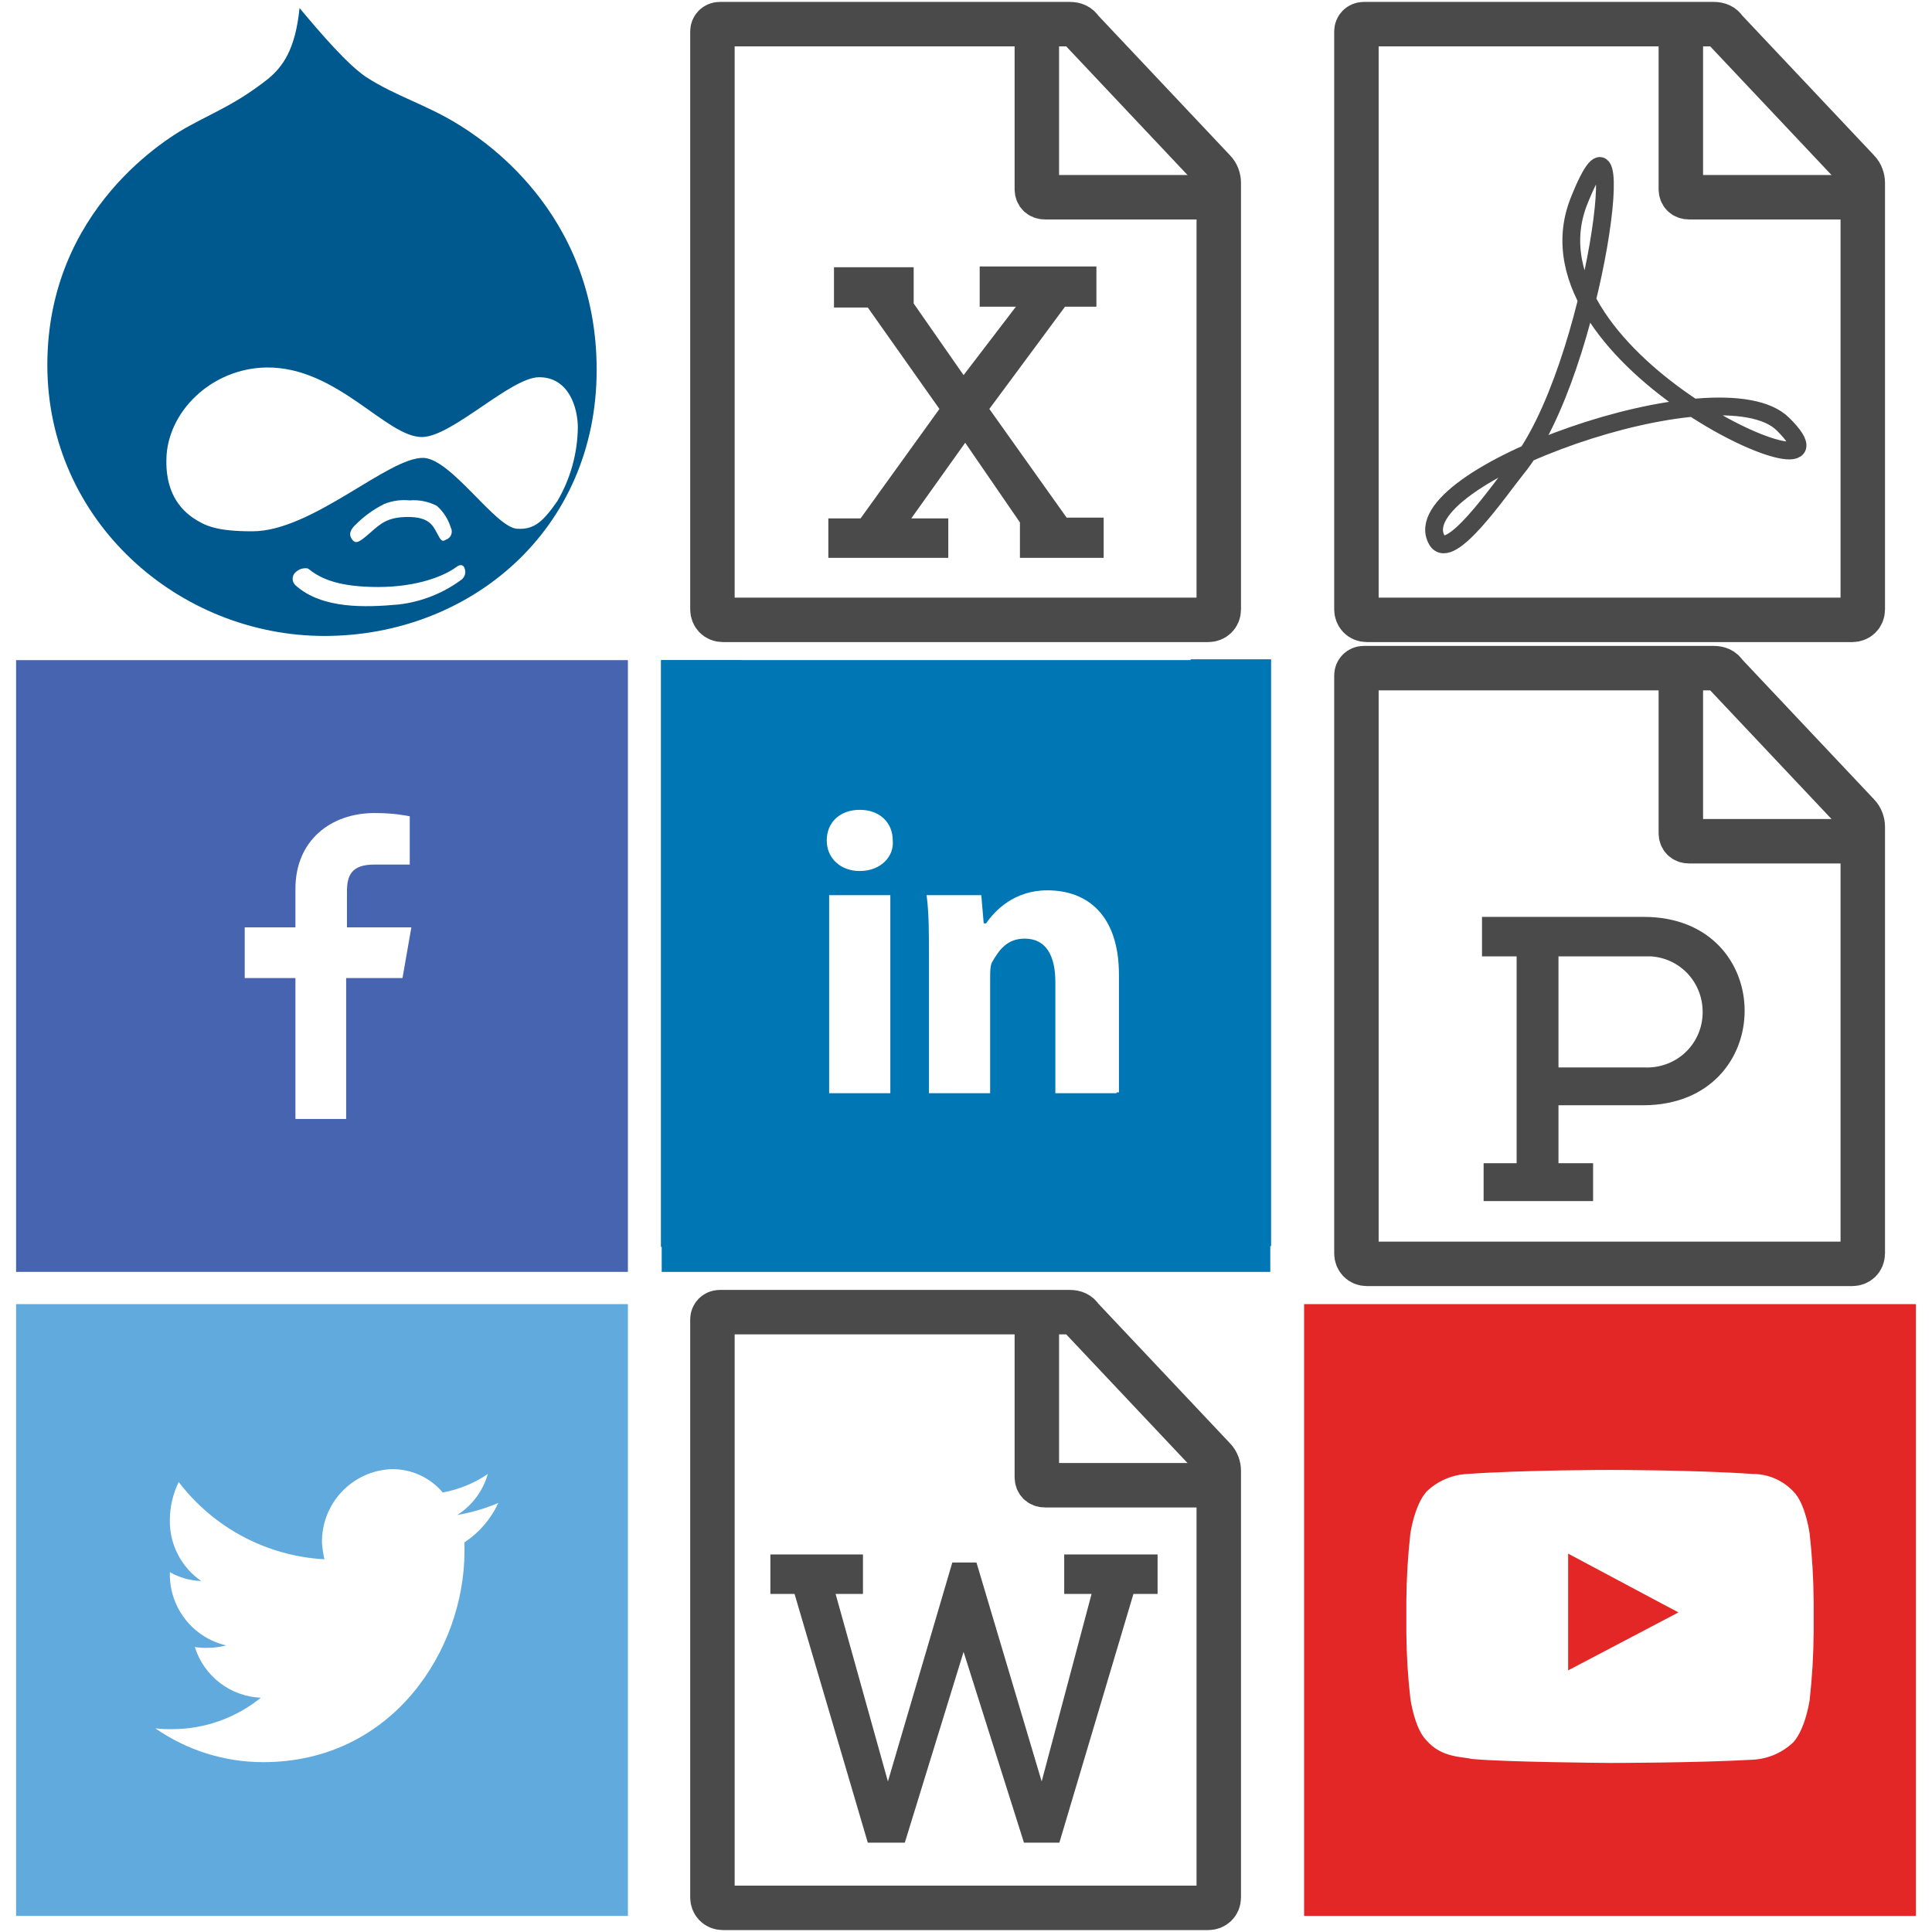
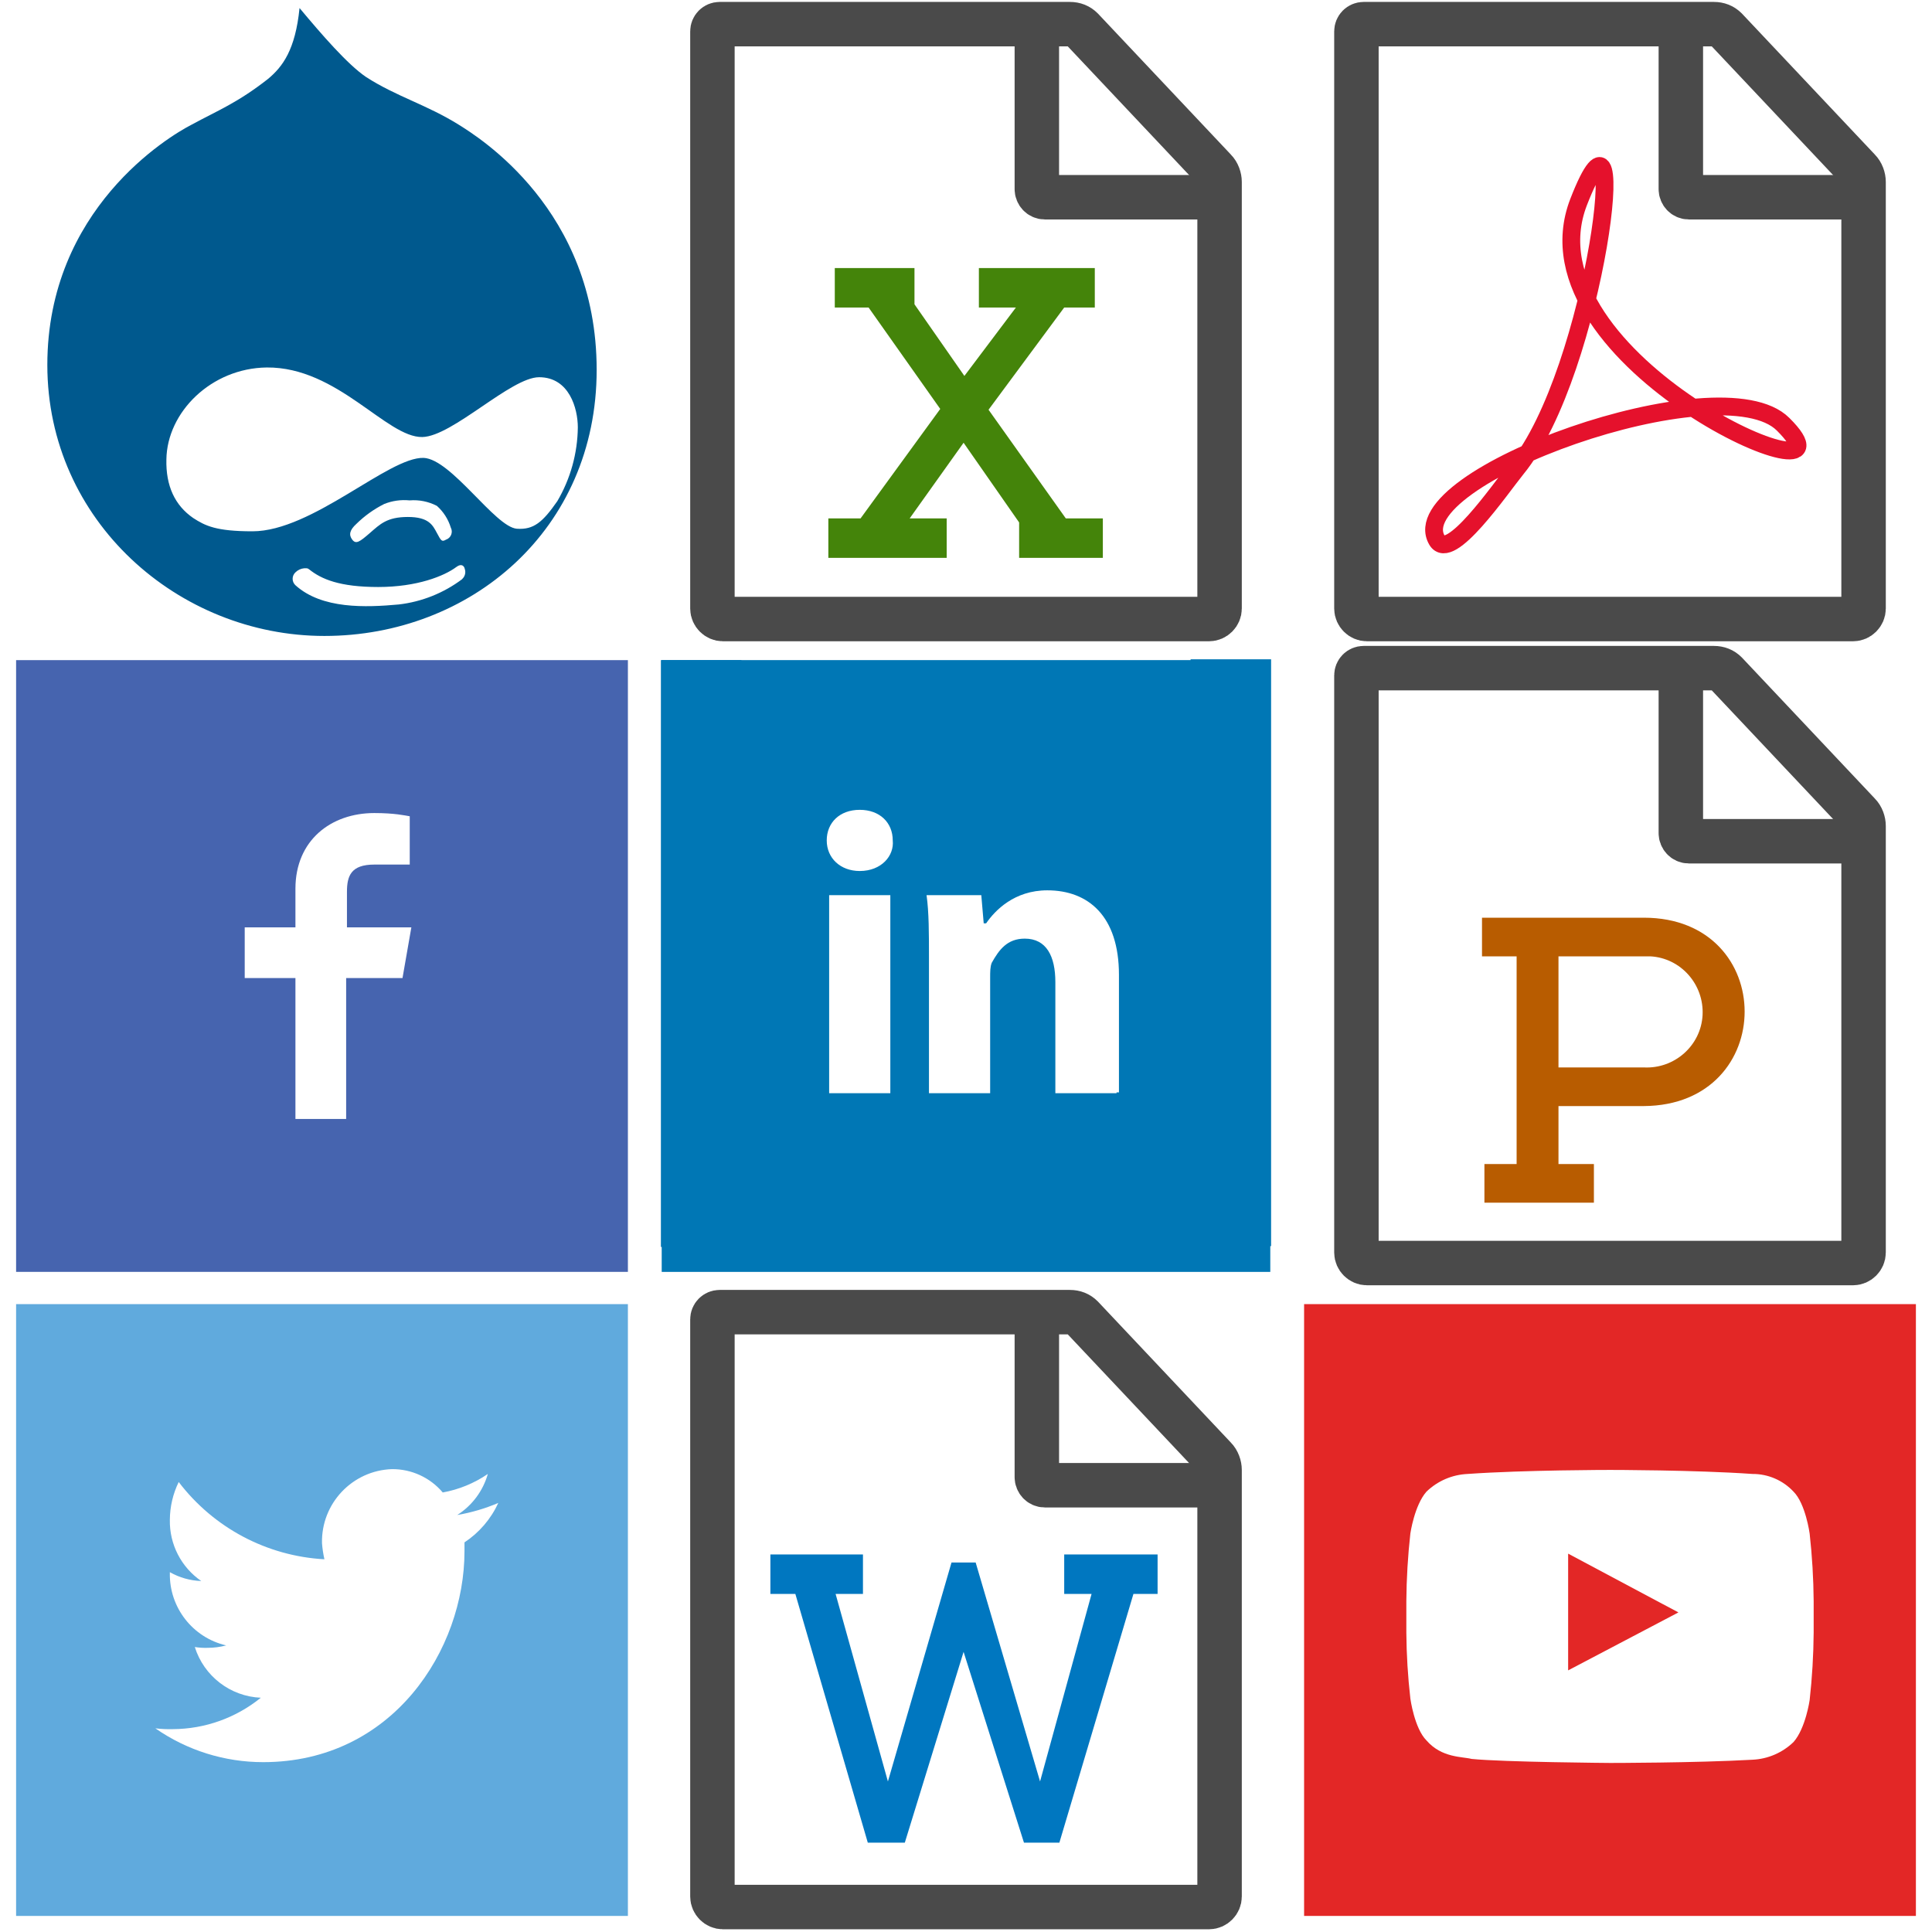
<svg xmlns="http://www.w3.org/2000/svg" width="240" height="240" viewBox="0 0 240 240">
  <svg id="drupal" data-name="Layer 1" viewBox="0 0 80 80" width="80" height="80">
    <defs>
      <style>.acls-1{fill:#00598e}</style>
    </defs>
    <path class="acls-1" d="M57 15.5C53 13 49.25 12 45.48 9.57 43.16 8 39.92 4.24 37.21 1c-.52 5.19-2.1 7.29-3.91 8.8-3.83 3-6.23 3.91-9.54 5.71C21 16.93 5.88 25.95 5.88 45.34S22.2 79 40.3 79s33.82-13.15 33.82-33.06S59.39 17 57 15.5zm.43 56.43a16.21 16.21 0 0 1-7.9 3.16c-4.07.37-9.54.6-12.84-2.4a1.09 1.09 0 0 1 0-1.58 1.77 1.77 0 0 1 1.12-.52c.44 0 .38 0 .61.15 1.5 1.2 3.76 2.18 8.57 2.18s8.19-1.36 9.69-2.48c.68-.52 1-.08 1.05.22a1.17 1.17 0 0 1-.32 1.27zm-13.17-6.84a13.72 13.72 0 0 1 3.46-2.48 6.66 6.66 0 0 1 3.16-.45 6.25 6.25 0 0 1 3.39.68 5.93 5.93 0 0 1 1.73 2.7 1.06 1.06 0 0 1-.6 1.5c-.52.3-.6.15-1.12-.82s-1-2-3.61-2-3.46.9-4.73 2-1.72 1.42-2.18.82-.32-1.2.5-1.95zm19.94.59c-2.71-.22-8.12-8.64-11.57-8.8C48.27 56.74 38.8 66 31.36 66c-4.51 0-5.86-.68-7.36-1.65-2.28-1.57-3.41-4-3.33-7.28.08-5.86 5.56-11.34 12.47-11.42 8.8-.08 14.88 8.72 19.32 8.64 3.76-.08 11-7.43 14.51-7.43 3.76 0 4.81 3.91 4.81 6.23a18.5 18.5 0 0 1-2.55 9.17c-1.81 2.6-2.93 3.57-5.03 3.42z" />
  </svg>
  <svg id="excel" viewBox="0 0 80 80" width="80" height="80" x="80">
-     <style>.bst0{fill:none;stroke:#4a4a4a;stroke-width:5.522;stroke-miterlimit:10}.bst1{fill:#4a4a4a}</style>
-     <path class="bst0" d="M9.4 3h43.5c.6 0 1.1.2 1.4.7l16.5 17.5c.4.4.6 1 .6 1.5v53c0 .8-.6 1.3-1.3 1.3H9.8c-.8 0-1.3-.6-1.3-1.3V3.9c0-.5.4-.9.9-.9z" />
-     <path class="bst0" d="M48.8 3v20.5c0 .6.4 1 1 1h21.6" />
-     <path class="bst1" d="M46.2 38.1h-4.5v-5h14.5v5h-3.9l-9.4 12.7 9.6 13.5h4.6v5H46.7v-4.4L39.9 55l-6.7 9.4h4.6v4.9H22.9v-4.9h4l9.8-13.6-8.9-12.6h-4.2v-5h9.9v4.5l6.2 8.9 6.5-8.5z" />
+     <style>.bst0{fill:none;stroke:#4a4a4a;stroke-width:5.522;stroke-miterlimit:10}.bst1{fill:#44840a}</style>
+     <path class="bst0" d="M9.4 3h43.5c.6 0 1.1.2 1.5.6l16.5 17.5c.4.4.6 1 .6 1.5v53c0 .7-.6 1.3-1.3 1.3H9.8c-.7 0-1.3-.6-1.3-1.3V3.9c0-.5.4-.9.9-.9z" />
+     <path class="bst0" d="M48.8 3v20.5c0 .5.4 1 1 1h21.6" />
+     <path class="bst1" d="M46.2 38.2h-4.6v-4.9H56v4.9h-3.8l-9.4 12.7 9.6 13.5H57v4.9H46.6v-4.4L39.7 55 33 64.4h4.6v4.9H22.9v-4.9h4l9.9-13.6-8.9-12.6h-4.2v-4.9h9.9v4.5l6.2 8.9 6.4-8.5z" />
  </svg>
  <svg id="facebook" viewBox="0 0 80 80" width="80" height="80" y="80">
    <style>.cst0{fill:#4664af}</style>
    <path class="cst0" d="M2 2v76h76V2H2zm48 39.5h-7V59h-6.3V41.5h-6.3v-6.3h6.3v-4.8c0-6 4.4-9.4 9.8-9.4 2.5 0 3.8.3 4.4.4v6h-4.4c-2.9 0-3.4 1.4-3.4 3.4v4.4h8L50 41.5z" />
  </svg>
  <svg id="linkedin" viewBox="0 0 80 80" width="80" height="80" x="80" y="80">
    <style>.dst0{fill:#0077b5}</style>
    <path class="dst0" d="M40 2.3c-20.8 0-37.8 17-37.8 37.8s17 37.8 37.8 37.8 37.8-17 37.8-37.8S60.8 2.3 40 2.3zm-9.2 53.5H23V31.2h7.6v24.6h.2zm-4-27.6c-2.4 0-4.1-1.6-4.1-3.8s1.6-3.8 4.1-3.8 4.1 1.6 4.1 3.8c.2 1.9-1.4 3.8-4.1 3.8zm31.9 27.6h-7.6V42c0-3.2-1.1-5.4-3.8-5.4-2.2 0-3.2 1.4-4.1 3-.2.5-.2 1.1-.2 1.9v14.3h-7.6V39c0-3 0-5.7-.3-7.8h6.8l.3 3.5h.3c1.1-1.6 3.5-4.1 7.6-4.1 5.1 0 8.9 3.2 8.9 10.5v14.6h-.3z" />
    <path class="dst0" d="M2.2 2h75.6v14.3H2.2zM2.2 57.7h75.6V78H2.2z" />
    <path class="dst0" d="M67.9 1.9h10v72.9h-10zM2.1 2h10v72.9h-10z" />
  </svg>
  <svg id="pdf" viewBox="0 0 80 80" width="80" height="80" x="160">
-     <style>.est0,.est1{fill:none;stroke:#4a4a4a;stroke-width:5.522;stroke-miterlimit:10}.est1{stroke-width:2.209}</style>
-     <path class="est0" d="M9.4 3h43.5c.6 0 1.1.2 1.4.7l16.5 17.5c.4.4.6 1 .6 1.5v53c0 .8-.6 1.3-1.3 1.3H9.8c-.8 0-1.3-.6-1.3-1.3V3.9c0-.5.4-.9.9-.9z" />
-     <path class="est0" d="M48.8 3v20.5c0 .6.4 1 1 1h21.6" />
-     <path class="est1" d="M28.4 58.2C38.3 46.1 43 7.6 36.1 25.1 28.4 45 72.6 63.7 61.5 52.7c-7.7-7.7-47.5 6.6-43 14.4 1.6 2.8 7.8-6.3 9.9-8.9z" />
+     <style>.est0,.est1{fill:none;stroke:#4a4a4a;stroke-width:5.522;stroke-miterlimit:10}.est1{stroke:#e5112c;stroke-width:2.209}</style>
+     <path class="est0" d="M9.4 3h43.5c.6 0 1.1.2 1.5.6l16.5 17.5c.4.4.6 1 .6 1.5v53c0 .7-.6 1.3-1.3 1.3H9.8c-.7 0-1.3-.6-1.3-1.3V3.9c0-.5.4-.9.9-.9z" />
+     <path class="est0" d="M48.8 3v20.5c0 .5.4 1 1 1h21.6" />
+     <path class="est1" d="M28.4 58.2c9.9-12.1 14.5-50.6 7.7-33.1C28.4 45 72.6 63.7 61.5 52.7c-7.7-7.7-47.5 6.6-43 14.4 1.6 2.8 7.8-6.3 9.9-8.9z" />
  </svg>
  <svg id="powerpoint" viewBox="0 0 80 80" width="80" height="80" x="160" y="80">
-     <style>.fst0{fill:none;stroke:#4a4a4a;stroke-width:5.522;stroke-miterlimit:10}.fst1{fill:#4a4a4a}</style>
-     <path class="fst0" d="M9.4 3h43.5c.6 0 1.1.2 1.4.7l16.5 17.5c.4.4.6 1 .6 1.5v53c0 .8-.6 1.3-1.3 1.3H9.8c-.8 0-1.3-.6-1.3-1.3V3.9c0-.5.4-.9.9-.9z" />
-     <path class="fst0" d="M48.8 3v20.5c0 .6.4 1 1 1h21.6" />
-     <path class="fst1" d="M28.4 38.8h-4.3v-4.9h20.1c16.7 0 16.7 23.3 0 23.4H33.6v7.2h4.3v4.7H24.3v-4.7h4.1V38.8zm15.8 13.8c3.9.2 7.1-2.7 7.3-6.5.2-3.9-2.7-7.1-6.5-7.3H33.6v13.8h10.6z" />
+     <style>.fst0{fill:none;stroke:#4a4a4a;stroke-width:5.522;stroke-miterlimit:10}.fst1{fill:#b85c00}</style>
+     <path class="fst0" d="M9.4 3h43.5c.6 0 1.1.2 1.5.6l16.5 17.5c.4.4.6 1 .6 1.5v53c0 .7-.6 1.3-1.3 1.3H9.8c-.7 0-1.3-.6-1.3-1.3V3.9c0-.5.4-.9.9-.9z" />
+     <path class="fst0" d="M48.8 3v20.5c0 .5.4 1 1 1h21.6" />
+     <path class="fst1" d="M28.4 38.8h-4.3V34h20.1c16.7 0 16.7 23.3 0 23.4H33.6v7.2H38v4.8H24.4v-4.8h4V38.8zm15.8 13.8c3.8.2 7.1-2.7 7.3-6.5S48.8 39 45 38.8H33.6v13.8h10.6z" />
  </svg>
  <svg id="twitter" data-name="Layer 1" viewBox="0 0 80 80" width="80" height="80" y="160">
    <defs>
      <style>.gcls-1{fill:#60aadd}</style>
    </defs>
    <path class="gcls-1" d="M2 2v76h76V2zm55.7 29.6v1.1c0 12.2-8.9 26.2-25 26.2a23.4 23.4 0 0 1-13.4-4.2 14.79 14.79 0 0 0 2.2.1 17.47 17.47 0 0 0 10.9-3.9 9 9 0 0 1-8.2-6.3 8.6 8.6 0 0 0 1.6.1 9.08 9.08 0 0 0 2.3-.3 9.05 9.05 0 0 1-7-9v-.1a8.43 8.43 0 0 0 3.9 1.1 9 9 0 0 1-3.9-7.6 10.82 10.82 0 0 1 1.1-4.7 24.45 24.45 0 0 0 18.1 9.6 13.8 13.8 0 0 1-.3-2 9 9 0 0 1 8.7-9.2 8.19 8.19 0 0 1 6.3 2.9 14.47 14.47 0 0 0 5.6-2.3 8.94 8.94 0 0 1-3.8 5.1 22.94 22.94 0 0 0 5.1-1.5 11.76 11.76 0 0 1-4.2 4.9z" id="gLayer_5" data-name="Layer 5" />
  </svg>
  <svg id="word" viewBox="0 0 80 80" width="80" height="80" x="80" y="160">
-     <style>.hst0{fill:none;stroke:#4a4a4a;stroke-width:5.522;stroke-miterlimit:10}.hst1{fill:#4a4a4a}</style>
-     <path class="hst0" d="M9.4 3h43.5c.6 0 1.1.2 1.4.7l16.5 17.5c.4.4.6 1 .6 1.5v53c0 .8-.6 1.3-1.3 1.3H9.8c-.8 0-1.3-.6-1.3-1.3V3.9c0-.5.4-.9.9-.9z" />
-     <path class="hst0" d="M48.8 3v20.5c0 .6.4 1 1 1h21.6" />
-     <path class="hst1" d="M51.6 68.9h-4.4l-7.5-23.7-7.3 23.7h-4.6L18.7 38h-3v-4.9h11.5V38h-3.4l6.5 23.3 8-27.2h3l8.1 27.2L55.6 38h-3.4v-4.9h11.6V38h-3l-9.2 30.9z" />
+     <style>.hst0{fill:none;stroke:#4a4a4a;stroke-width:5.522;stroke-miterlimit:10}.hst1{fill:#0077c0}</style>
+     <path class="hst0" d="M9.4 3h43.5c.6 0 1.1.2 1.5.6l16.5 17.5c.4.4.6 1 .6 1.5v53c0 .7-.6 1.3-1.3 1.3H9.8c-.7 0-1.3-.6-1.3-1.3V3.9c0-.5.4-.9.9-.9z" />
+     <path class="hst0" d="M48.8 3v20.5c0 .5.4 1 1 1h21.6" />
+     <path class="hst1" d="M51.6 68.9h-4.4l-7.5-23.7-7.3 23.7h-4.6l-9-30.9h-3.1v-4.9h11.5V38h-3.4l6.5 23.3 7.9-27.2h3l8 27.2L55.6 38h-3.4v-4.9h11.6V38h-3l-9.2 30.9z" />
  </svg>
  <svg id="youtube" data-name="Layer 1" viewBox="0 0 80 80" width="80" height="80" x="160" y="160">
    <defs>
      <style>.icls-1{fill:#e32726}</style>
    </defs>
    <g id="iyoutube">
      <path class="icls-1" d="M34.8 33l13.7 7.3-13.7 7.2V33z" />
      <path class="icls-1" d="M2 2v76h76V2zm63.3 40.8a81.44 81.44 0 0 1-.5 8.4s-.5 3.5-2 5.2a7.85 7.85 0 0 1-5.1 2.2C50.6 59 40 59 40 59s-13.2-.1-17.2-.5c-1.1-.3-3.7-.1-5.6-2.3-1.5-1.5-2-5.2-2-5.2a77.63 77.63 0 0 1-.5-8.2v-3.9a81.44 81.44 0 0 1 .5-8.4s.5-3.5 2-5.2a7.85 7.85 0 0 1 5.1-2.2c7.1-.5 17.7-.5 17.7-.5s10.6 0 17.7.5a6.92 6.92 0 0 1 5.1 2.2c1.5 1.5 2 5.2 2 5.2a81.44 81.44 0 0 1 .5 8.4z" />
    </g>
  </svg>
</svg>
